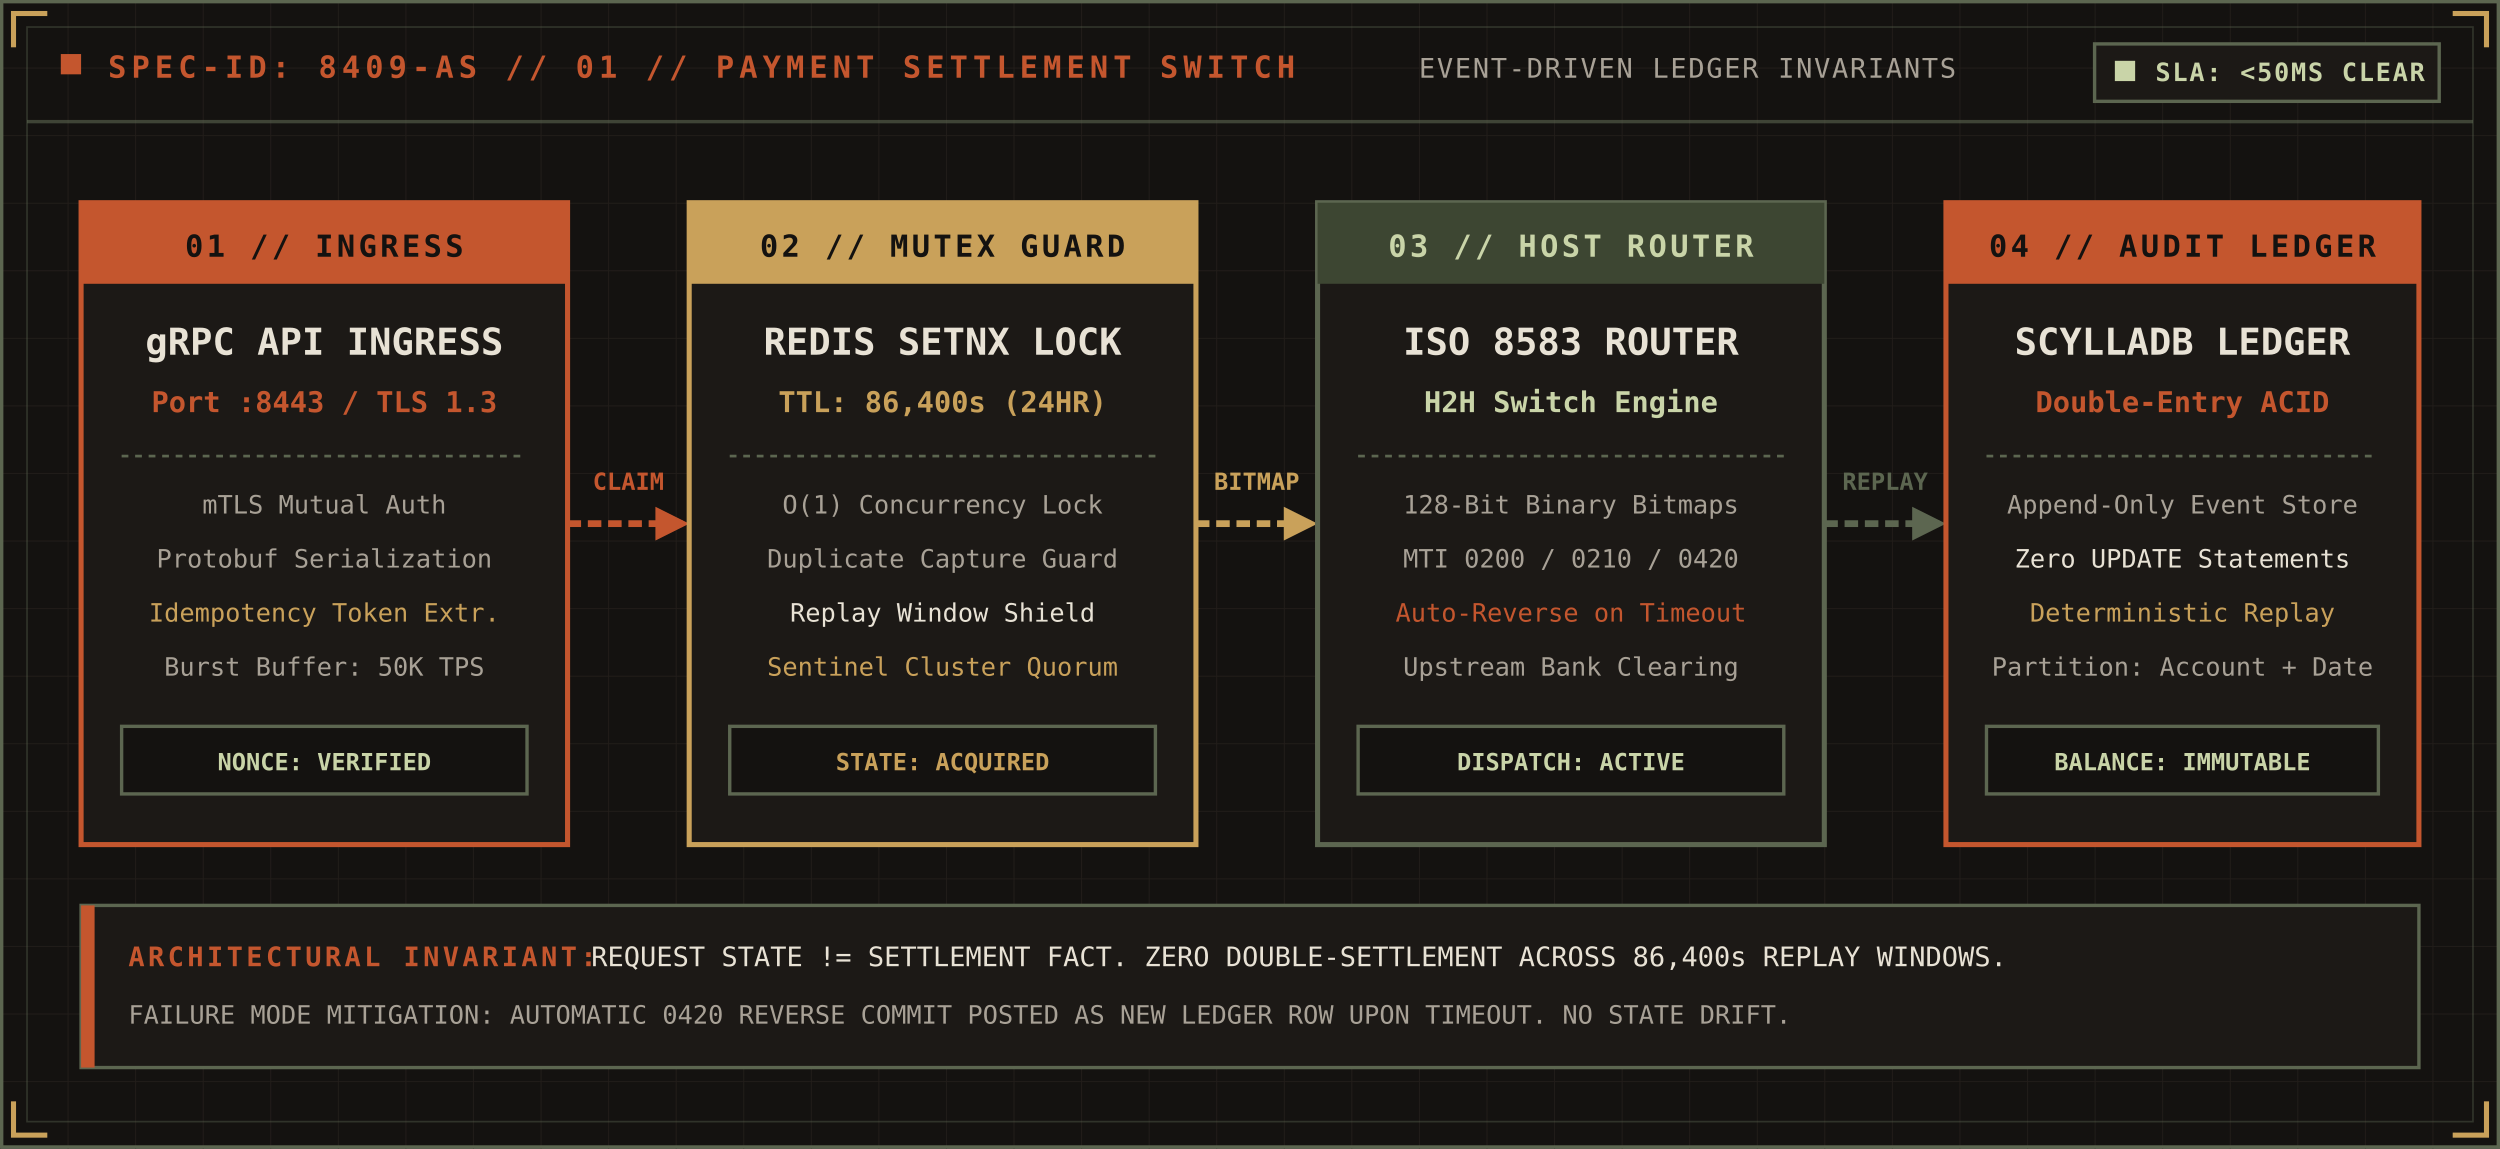
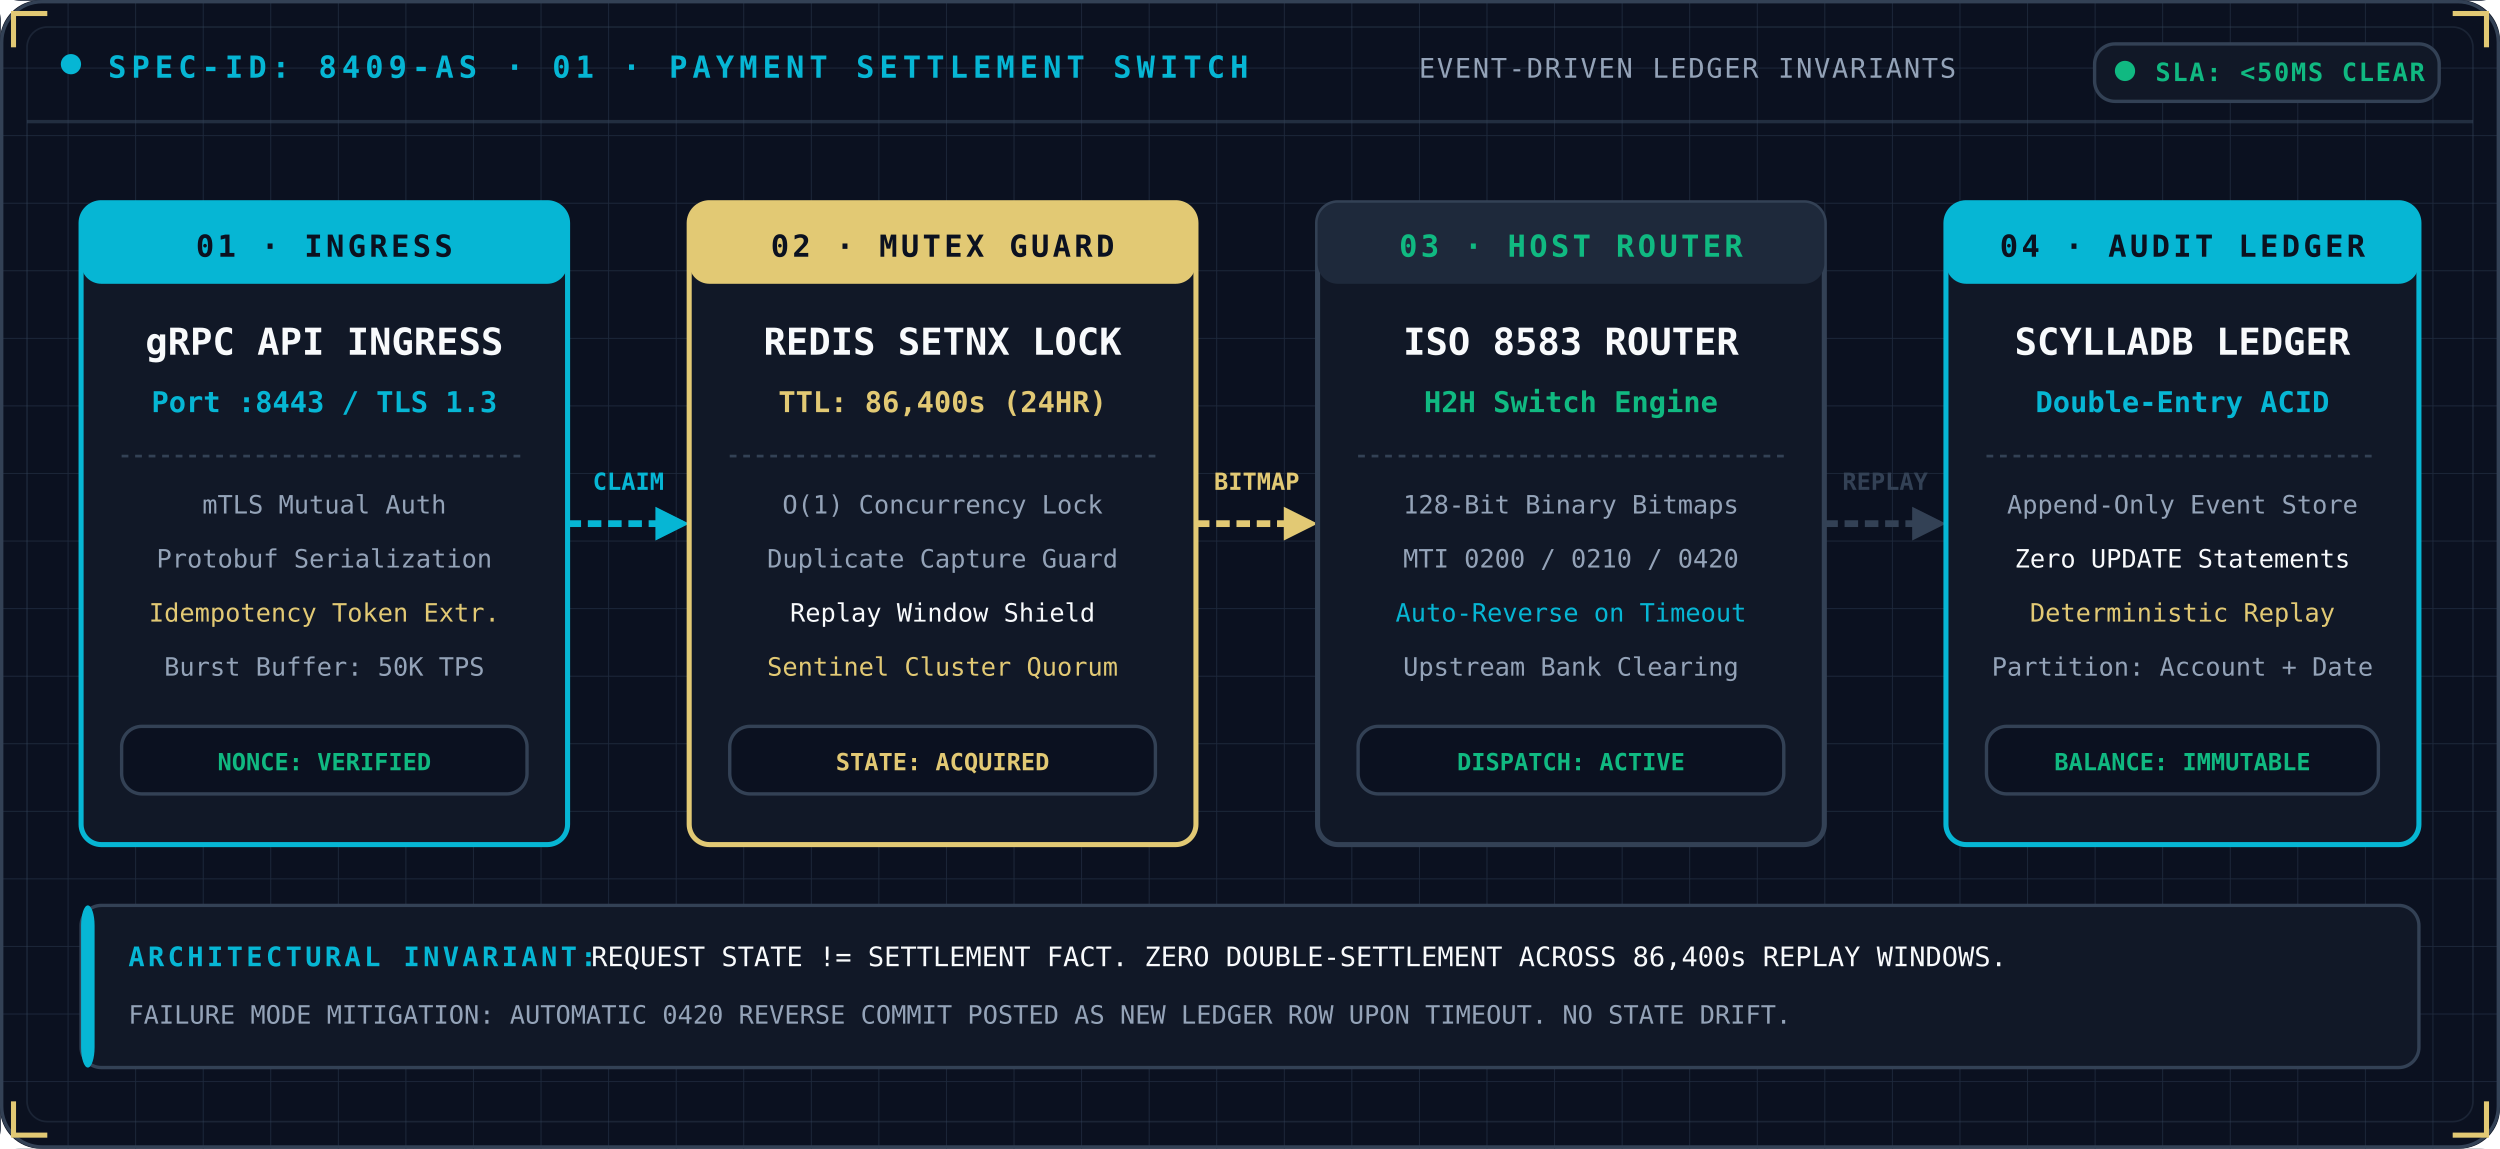
<svg xmlns="http://www.w3.org/2000/svg" viewBox="0 0 740 340" width="100%" height="100%" fill="none">
  <defs>
    <pattern id="grid-p1" width="20" height="20" patternUnits="userSpaceOnUse">
-       <path d="M 20 0 L 0 0 0 20" fill="none" stroke="#221e1a" stroke-width="0.5" />
+       <path d="M 20 0 L 0 0 0 20" fill="none" stroke="#1e293b" stroke-width="0.5" />
    </pattern>
    <style>
      text {
        font-family: 'IBM Plex Mono', monospace;
        user-select: none;
      }
    </style>
  </defs>
-   <rect width="740" height="340" fill="#141210" rx="0" />
-   <rect width="740" height="340" fill="url(#grid-p1)" rx="0" />
-   <rect x="0.5" y="0.5" width="739" height="339" stroke="#5c6650" stroke-width="1" rx="0" />
-   <rect x="8" y="8" width="724" height="324" stroke="#5c6650" stroke-width="0.5" stroke-opacity="0.4" rx="0" />
-   <path d="M 4 14 L 4 4 L 14 4" stroke="#c9a15a" stroke-width="1.5" fill="none" />
-   <path d="M 726 4 L 736 4 L 736 14" stroke="#c9a15a" stroke-width="1.5" fill="none" />
-   <path d="M 4 326 L 4 336 L 14 336" stroke="#c9a15a" stroke-width="1.5" fill="none" />
-   <path d="M 726 336 L 736 336 L 736 326" stroke="#c9a15a" stroke-width="1.5" fill="none" />
-   <line x1="8" y1="36" x2="732" y2="36" stroke="#5c6650" stroke-width="1" stroke-opacity="0.6" />
-   <rect x="18" y="16" width="6" height="6" fill="#c4562e" rx="0" />
-   <text x="32" y="23" fill="#c4562e" font-size="9" font-weight="700" letter-spacing="1.5">SPEC-ID: 8409-AS // 01 // PAYMENT SETTLEMENT SWITCH</text>
-   <text x="420" y="23" fill="#a8a196" font-size="8" letter-spacing="0.5">EVENT-DRIVEN LEDGER INVARIANTS</text>
-   <rect x="620" y="13" width="102" height="17" fill="#1c1916" stroke="#5c6650" stroke-width="1" rx="0" />
-   <rect x="626" y="18" width="6" height="6" fill="#c9d4a8" rx="0" />
-   <text x="638" y="24" fill="#c9d4a8" font-size="7.5" font-weight="700" letter-spacing="0.5">SLA: &lt;50MS CLEAR</text>
+   <rect width="740" height="340" fill="#0b1120" rx="12" />
+   <rect width="740" height="340" fill="url(#grid-p1)" rx="6" />
+   <rect x="0.5" y="0.5" width="739" height="339" stroke="#334155" stroke-width="1" rx="12" />
+   <rect x="8" y="8" width="724" height="324" stroke="#334155" stroke-width="0.5" stroke-opacity="0.4" rx="6" />
+   <path d="M 4 14 L 4 4 L 14 4" stroke="#e2c974" stroke-width="1.5" fill="none" />
+   <path d="M 726 4 L 736 4 L 736 14" stroke="#e2c974" stroke-width="1.5" fill="none" />
+   <path d="M 4 326 L 4 336 L 14 336" stroke="#e2c974" stroke-width="1.5" fill="none" />
+   <path d="M 726 336 L 736 336 L 736 326" stroke="#e2c974" stroke-width="1.5" fill="none" />
+   <line x1="8" y1="36" x2="732" y2="36" stroke="#334155" stroke-width="1" stroke-opacity="0.6" />
+   <rect x="18" y="16" width="6" height="6" fill="#06b6d4" rx="6" />
+   <text x="32" y="23" fill="#06b6d4" font-size="9" font-weight="700" letter-spacing="1.5">SPEC-ID: 8409-AS · 01 · PAYMENT SETTLEMENT SWITCH</text>
+   <text x="420" y="23" fill="#94a3b8" font-size="8" letter-spacing="0.5">EVENT-DRIVEN LEDGER INVARIANTS</text>
+   <rect x="620" y="13" width="102" height="17" fill="#111827" stroke="#334155" stroke-width="1" rx="6" />
+   <rect x="626" y="18" width="6" height="6" fill="#10b981" rx="6" />
+   <text x="638" y="24" fill="#10b981" font-size="7.5" font-weight="700" letter-spacing="0.5">SLA: &lt;50MS CLEAR</text>
  <g id="mod-grpc">
-     <rect x="24" y="60" width="144" height="190" fill="#1c1916" stroke="#c4562e" stroke-width="1.5" rx="0" />
-     <rect x="24" y="60" width="144" height="24" fill="#c4562e" rx="0" />
-     <text x="96" y="76" fill="#141210" font-size="9" font-weight="700" text-anchor="middle" letter-spacing="1">01 // INGRESS</text>
-     <text x="96" y="105" fill="#e8e2d5" font-size="11" font-weight="700" text-anchor="middle">gRPC API INGRESS</text>
-     <text x="96" y="122" fill="#c4562e" font-size="8.5" font-weight="700" text-anchor="middle">Port :8443 / TLS 1.3</text>
-     <line x1="36" y1="135" x2="156" y2="135" stroke="#5c6650" stroke-width="0.8" stroke-dasharray="2 2" />
-     <text x="96" y="152" fill="#a8a196" font-size="7.5" text-anchor="middle">mTLS Mutual Auth</text>
-     <text x="96" y="168" fill="#a8a196" font-size="7.5" text-anchor="middle">Protobuf Serialization</text>
-     <text x="96" y="184" fill="#c9a15a" font-size="7.5" text-anchor="middle">Idempotency Token Extr.</text>
-     <text x="96" y="200" fill="#a8a196" font-size="7.5" text-anchor="middle">Burst Buffer: 50K TPS</text>
-     <rect x="36" y="215" width="120" height="20" fill="#141210" stroke="#5c6650" stroke-width="1" rx="0" />
-     <text x="96" y="228" fill="#c9d4a8" font-size="7" font-weight="700" text-anchor="middle">NONCE: VERIFIED</text>
+     <rect x="24" y="60" width="144" height="190" fill="#111827" stroke="#06b6d4" stroke-width="1.5" rx="6" />
+     <rect x="24" y="60" width="144" height="24" fill="#06b6d4" rx="6" />
+     <text x="96" y="76" fill="#0b1120" font-size="9" font-weight="700" text-anchor="middle" letter-spacing="1">01 · INGRESS</text>
+     <text x="96" y="105" fill="#f8fafc" font-size="11" font-weight="700" text-anchor="middle">gRPC API INGRESS</text>
+     <text x="96" y="122" fill="#06b6d4" font-size="8.5" font-weight="700" text-anchor="middle">Port :8443 / TLS 1.3</text>
+     <line x1="36" y1="135" x2="156" y2="135" stroke="#334155" stroke-width="0.8" stroke-dasharray="2 2" />
+     <text x="96" y="152" fill="#94a3b8" font-size="7.5" text-anchor="middle">mTLS Mutual Auth</text>
+     <text x="96" y="168" fill="#94a3b8" font-size="7.5" text-anchor="middle">Protobuf Serialization</text>
+     <text x="96" y="184" fill="#e2c974" font-size="7.5" text-anchor="middle">Idempotency Token Extr.</text>
+     <text x="96" y="200" fill="#94a3b8" font-size="7.5" text-anchor="middle">Burst Buffer: 50K TPS</text>
+     <rect x="36" y="215" width="120" height="20" fill="#0b1120" stroke="#334155" stroke-width="1" rx="6" />
+     <text x="96" y="228" fill="#10b981" font-size="7" font-weight="700" text-anchor="middle">NONCE: VERIFIED</text>
  </g>
-   <path d="M 168 155 L 202 155" stroke="#c4562e" stroke-width="2" stroke-dasharray="4 2" />
-   <polygon points="204,155 194,150 194,160" fill="#c4562e" />
-   <text x="186" y="145" fill="#c4562e" font-size="7" font-weight="700" text-anchor="middle">CLAIM</text>
+   <path d="M 168 155 L 202 155" stroke="#06b6d4" stroke-width="2" stroke-dasharray="4 2" />
+   <polygon points="204,155 194,150 194,160" fill="#06b6d4" />
+   <text x="186" y="145" fill="#06b6d4" font-size="7" font-weight="700" text-anchor="middle">CLAIM</text>
  <g id="mod-redis">
-     <rect x="204" y="60" width="150" height="190" fill="#1c1916" stroke="#c9a15a" stroke-width="1.5" rx="0" />
-     <rect x="204" y="60" width="150" height="24" fill="#c9a15a" rx="0" />
-     <text x="279" y="76" fill="#141210" font-size="9" font-weight="700" text-anchor="middle" letter-spacing="1">02 // MUTEX GUARD</text>
-     <text x="279" y="105" fill="#e8e2d5" font-size="11" font-weight="700" text-anchor="middle">REDIS SETNX LOCK</text>
-     <text x="279" y="122" fill="#c9a15a" font-size="8.5" font-weight="700" text-anchor="middle">TTL: 86,400s (24HR)</text>
-     <line x1="216" y1="135" x2="342" y2="135" stroke="#5c6650" stroke-width="0.8" stroke-dasharray="2 2" />
-     <text x="279" y="152" fill="#a8a196" font-size="7.5" text-anchor="middle">O(1) Concurrency Lock</text>
-     <text x="279" y="168" fill="#a8a196" font-size="7.5" text-anchor="middle">Duplicate Capture Guard</text>
-     <text x="279" y="184" fill="#e8e2d5" font-size="7.5" text-anchor="middle">Replay Window Shield</text>
-     <text x="279" y="200" fill="#c9a15a" font-size="7.5" text-anchor="middle">Sentinel Cluster Quorum</text>
-     <rect x="216" y="215" width="126" height="20" fill="#141210" stroke="#5c6650" stroke-width="1" rx="0" />
-     <text x="279" y="228" fill="#c9a15a" font-size="7" font-weight="700" text-anchor="middle">STATE: ACQUIRED</text>
+     <rect x="204" y="60" width="150" height="190" fill="#111827" stroke="#e2c974" stroke-width="1.5" rx="6" />
+     <rect x="204" y="60" width="150" height="24" fill="#e2c974" rx="6" />
+     <text x="279" y="76" fill="#0b1120" font-size="9" font-weight="700" text-anchor="middle" letter-spacing="1">02 · MUTEX GUARD</text>
+     <text x="279" y="105" fill="#f8fafc" font-size="11" font-weight="700" text-anchor="middle">REDIS SETNX LOCK</text>
+     <text x="279" y="122" fill="#e2c974" font-size="8.5" font-weight="700" text-anchor="middle">TTL: 86,400s (24HR)</text>
+     <line x1="216" y1="135" x2="342" y2="135" stroke="#334155" stroke-width="0.8" stroke-dasharray="2 2" />
+     <text x="279" y="152" fill="#94a3b8" font-size="7.5" text-anchor="middle">O(1) Concurrency Lock</text>
+     <text x="279" y="168" fill="#94a3b8" font-size="7.5" text-anchor="middle">Duplicate Capture Guard</text>
+     <text x="279" y="184" fill="#f8fafc" font-size="7.5" text-anchor="middle">Replay Window Shield</text>
+     <text x="279" y="200" fill="#e2c974" font-size="7.5" text-anchor="middle">Sentinel Cluster Quorum</text>
+     <rect x="216" y="215" width="126" height="20" fill="#0b1120" stroke="#334155" stroke-width="1" rx="6" />
+     <text x="279" y="228" fill="#e2c974" font-size="7" font-weight="700" text-anchor="middle">STATE: ACQUIRED</text>
  </g>
-   <path d="M 354 155 L 388 155" stroke="#c9a15a" stroke-width="2" stroke-dasharray="4 2" />
-   <polygon points="390,155 380,150 380,160" fill="#c9a15a" />
-   <text x="372" y="145" fill="#c9a15a" font-size="7" font-weight="700" text-anchor="middle">BITMAP</text>
+   <path d="M 354 155 L 388 155" stroke="#e2c974" stroke-width="2" stroke-dasharray="4 2" />
+   <polygon points="390,155 380,150 380,160" fill="#e2c974" />
+   <text x="372" y="145" fill="#e2c974" font-size="7" font-weight="700" text-anchor="middle">BITMAP</text>
  <g id="mod-iso">
-     <rect x="390" y="60" width="150" height="190" fill="#1c1916" stroke="#5c6650" stroke-width="1.5" rx="0" />
-     <rect x="390" y="60" width="150" height="24" fill="#3d4632" rx="0" />
-     <text x="465" y="76" fill="#c9d4a8" font-size="9" font-weight="700" text-anchor="middle" letter-spacing="1">03 // HOST ROUTER</text>
-     <text x="465" y="105" fill="#e8e2d5" font-size="11" font-weight="700" text-anchor="middle">ISO 8583 ROUTER</text>
-     <text x="465" y="122" fill="#c9d4a8" font-size="8.5" font-weight="700" text-anchor="middle">H2H Switch Engine</text>
-     <line x1="402" y1="135" x2="528" y2="135" stroke="#5c6650" stroke-width="0.8" stroke-dasharray="2 2" />
-     <text x="465" y="152" fill="#a8a196" font-size="7.5" text-anchor="middle">128-Bit Binary Bitmaps</text>
-     <text x="465" y="168" fill="#a8a196" font-size="7.5" text-anchor="middle">MTI 0200 / 0210 / 0420</text>
-     <text x="465" y="184" fill="#c4562e" font-size="7.5" text-anchor="middle">Auto-Reverse on Timeout</text>
-     <text x="465" y="200" fill="#a8a196" font-size="7.5" text-anchor="middle">Upstream Bank Clearing</text>
-     <rect x="402" y="215" width="126" height="20" fill="#141210" stroke="#5c6650" stroke-width="1" rx="0" />
-     <text x="465" y="228" fill="#c9d4a8" font-size="7" font-weight="700" text-anchor="middle">DISPATCH: ACTIVE</text>
+     <rect x="390" y="60" width="150" height="190" fill="#111827" stroke="#334155" stroke-width="1.5" rx="6" />
+     <rect x="390" y="60" width="150" height="24" fill="#1e293b" rx="6" />
+     <text x="465" y="76" fill="#10b981" font-size="9" font-weight="700" text-anchor="middle" letter-spacing="1">03 · HOST ROUTER</text>
+     <text x="465" y="105" fill="#f8fafc" font-size="11" font-weight="700" text-anchor="middle">ISO 8583 ROUTER</text>
+     <text x="465" y="122" fill="#10b981" font-size="8.5" font-weight="700" text-anchor="middle">H2H Switch Engine</text>
+     <line x1="402" y1="135" x2="528" y2="135" stroke="#334155" stroke-width="0.8" stroke-dasharray="2 2" />
+     <text x="465" y="152" fill="#94a3b8" font-size="7.5" text-anchor="middle">128-Bit Binary Bitmaps</text>
+     <text x="465" y="168" fill="#94a3b8" font-size="7.5" text-anchor="middle">MTI 0200 / 0210 / 0420</text>
+     <text x="465" y="184" fill="#06b6d4" font-size="7.5" text-anchor="middle">Auto-Reverse on Timeout</text>
+     <text x="465" y="200" fill="#94a3b8" font-size="7.5" text-anchor="middle">Upstream Bank Clearing</text>
+     <rect x="402" y="215" width="126" height="20" fill="#0b1120" stroke="#334155" stroke-width="1" rx="6" />
+     <text x="465" y="228" fill="#10b981" font-size="7" font-weight="700" text-anchor="middle">DISPATCH: ACTIVE</text>
  </g>
-   <path d="M 540 155 L 574 155" stroke="#5c6650" stroke-width="2" stroke-dasharray="4 2" />
-   <polygon points="576,155 566,150 566,160" fill="#5c6650" />
-   <text x="558" y="145" fill="#5c6650" font-size="7" font-weight="700" text-anchor="middle">REPLAY</text>
+   <path d="M 540 155 L 574 155" stroke="#334155" stroke-width="2" stroke-dasharray="4 2" />
+   <polygon points="576,155 566,150 566,160" fill="#334155" />
+   <text x="558" y="145" fill="#334155" font-size="7" font-weight="700" text-anchor="middle">REPLAY</text>
  <g id="mod-ledger">
-     <rect x="576" y="60" width="140" height="190" fill="#1c1916" stroke="#c4562e" stroke-width="1.5" rx="0" />
-     <rect x="576" y="60" width="140" height="24" fill="#c4562e" rx="0" />
-     <text x="646" y="76" fill="#141210" font-size="9" font-weight="700" text-anchor="middle" letter-spacing="1">04 // AUDIT LEDGER</text>
-     <text x="646" y="105" fill="#e8e2d5" font-size="11" font-weight="700" text-anchor="middle">SCYLLADB LEDGER</text>
-     <text x="646" y="122" fill="#c4562e" font-size="8.5" font-weight="700" text-anchor="middle">Double-Entry ACID</text>
-     <line x1="588" y1="135" x2="704" y2="135" stroke="#5c6650" stroke-width="0.8" stroke-dasharray="2 2" />
-     <text x="646" y="152" fill="#a8a196" font-size="7.5" text-anchor="middle">Append-Only Event Store</text>
-     <text x="646" y="168" fill="#e8e2d5" font-size="7.5" text-anchor="middle">Zero UPDATE Statements</text>
-     <text x="646" y="184" fill="#c9a15a" font-size="7.5" text-anchor="middle">Deterministic Replay</text>
-     <text x="646" y="200" fill="#a8a196" font-size="7.5" text-anchor="middle">Partition: Account + Date</text>
-     <rect x="588" y="215" width="116" height="20" fill="#141210" stroke="#5c6650" stroke-width="1" rx="0" />
-     <text x="646" y="228" fill="#c9d4a8" font-size="7" font-weight="700" text-anchor="middle">BALANCE: IMMUTABLE</text>
+     <rect x="576" y="60" width="140" height="190" fill="#111827" stroke="#06b6d4" stroke-width="1.5" rx="6" />
+     <rect x="576" y="60" width="140" height="24" fill="#06b6d4" rx="6" />
+     <text x="646" y="76" fill="#0b1120" font-size="9" font-weight="700" text-anchor="middle" letter-spacing="1">04 · AUDIT LEDGER</text>
+     <text x="646" y="105" fill="#f8fafc" font-size="11" font-weight="700" text-anchor="middle">SCYLLADB LEDGER</text>
+     <text x="646" y="122" fill="#06b6d4" font-size="8.5" font-weight="700" text-anchor="middle">Double-Entry ACID</text>
+     <line x1="588" y1="135" x2="704" y2="135" stroke="#334155" stroke-width="0.8" stroke-dasharray="2 2" />
+     <text x="646" y="152" fill="#94a3b8" font-size="7.5" text-anchor="middle">Append-Only Event Store</text>
+     <text x="646" y="168" fill="#f8fafc" font-size="7.5" text-anchor="middle">Zero UPDATE Statements</text>
+     <text x="646" y="184" fill="#e2c974" font-size="7.5" text-anchor="middle">Deterministic Replay</text>
+     <text x="646" y="200" fill="#94a3b8" font-size="7.5" text-anchor="middle">Partition: Account + Date</text>
+     <rect x="588" y="215" width="116" height="20" fill="#0b1120" stroke="#334155" stroke-width="1" rx="6" />
+     <text x="646" y="228" fill="#10b981" font-size="7" font-weight="700" text-anchor="middle">BALANCE: IMMUTABLE</text>
  </g>
-   <rect x="24" y="268" width="692" height="48" fill="#1c1916" stroke="#5c6650" stroke-width="1" rx="0" />
-   <rect x="24" y="268" width="4" height="48" fill="#c4562e" rx="0" />
-   <text x="38" y="286" fill="#c4562e" font-size="8" font-weight="700" letter-spacing="1">ARCHITECTURAL INVARIANT:</text>
-   <text x="175" y="286" fill="#e8e2d5" font-size="8">REQUEST STATE != SETTLEMENT FACT. ZERO DOUBLE-SETTLEMENT ACROSS 86,400s REPLAY WINDOWS.</text>
-   <text x="38" y="303" fill="#a8a196" font-size="7.5">FAILURE MODE MITIGATION: AUTOMATIC 0420 REVERSE COMMIT POSTED AS NEW LEDGER ROW UPON TIMEOUT. NO STATE DRIFT.</text>
+   <rect x="24" y="268" width="692" height="48" fill="#111827" stroke="#334155" stroke-width="1" rx="6" />
+   <rect x="24" y="268" width="4" height="48" fill="#06b6d4" rx="6" />
+   <text x="38" y="286" fill="#06b6d4" font-size="8" font-weight="700" letter-spacing="1">ARCHITECTURAL INVARIANT:</text>
+   <text x="175" y="286" fill="#f8fafc" font-size="8">REQUEST STATE != SETTLEMENT FACT. ZERO DOUBLE-SETTLEMENT ACROSS 86,400s REPLAY WINDOWS.</text>
+   <text x="38" y="303" fill="#94a3b8" font-size="7.5">FAILURE MODE MITIGATION: AUTOMATIC 0420 REVERSE COMMIT POSTED AS NEW LEDGER ROW UPON TIMEOUT. NO STATE DRIFT.</text>
</svg>
